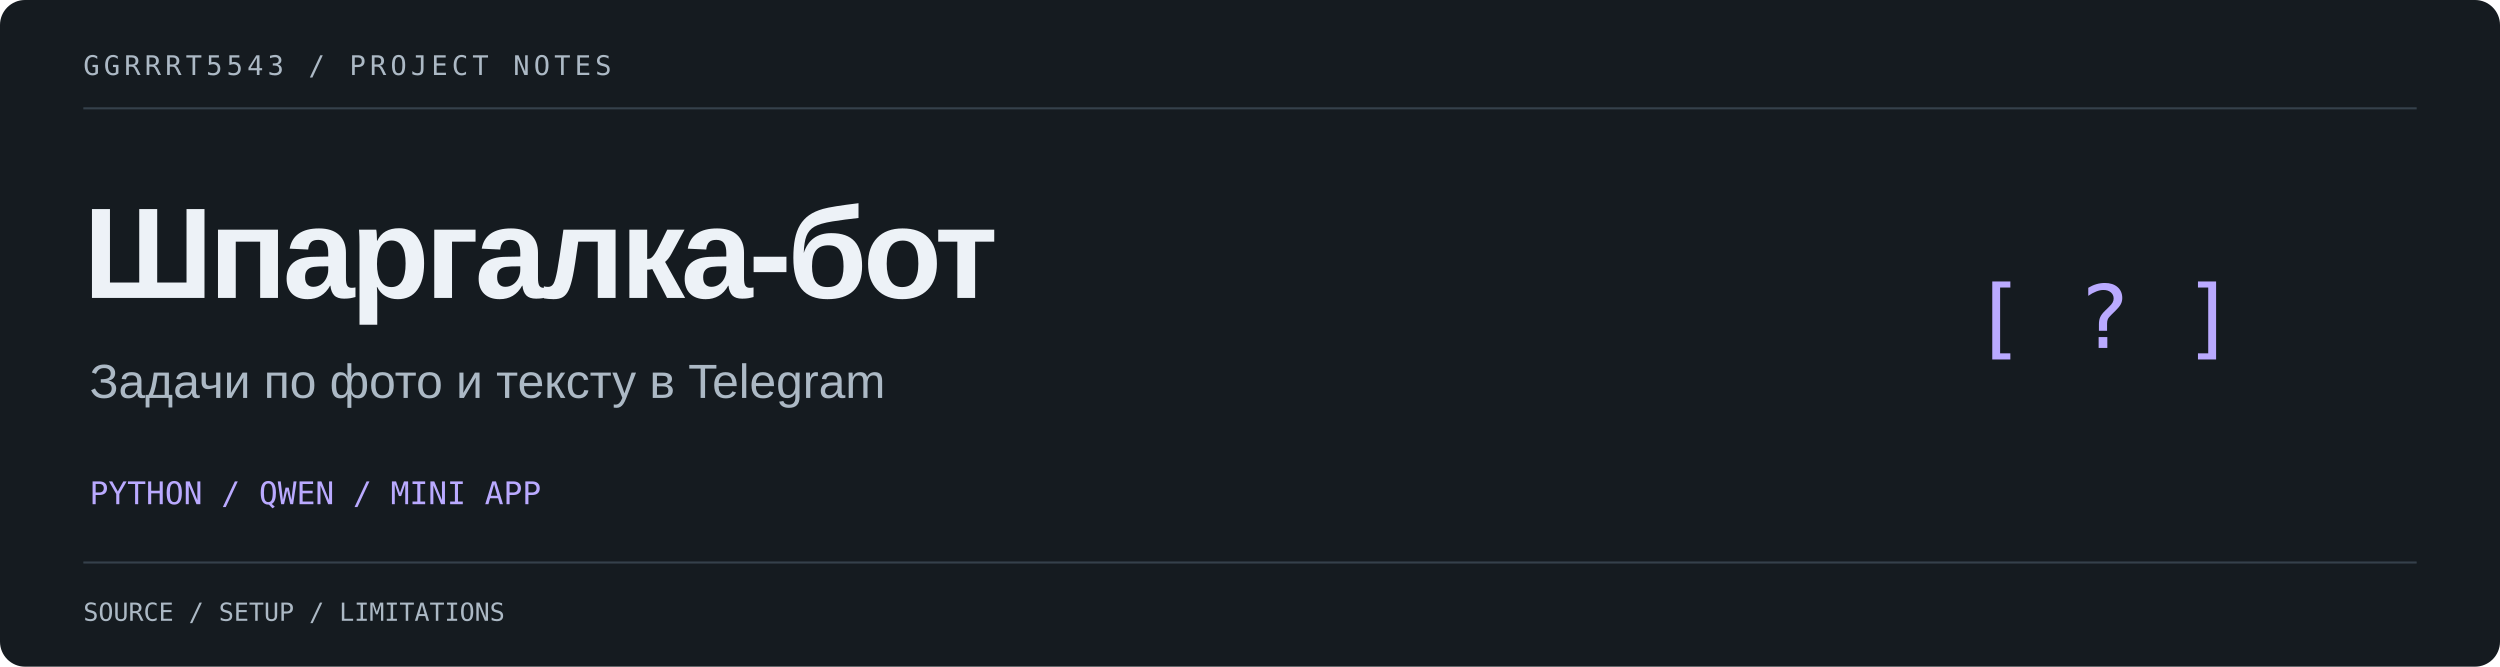
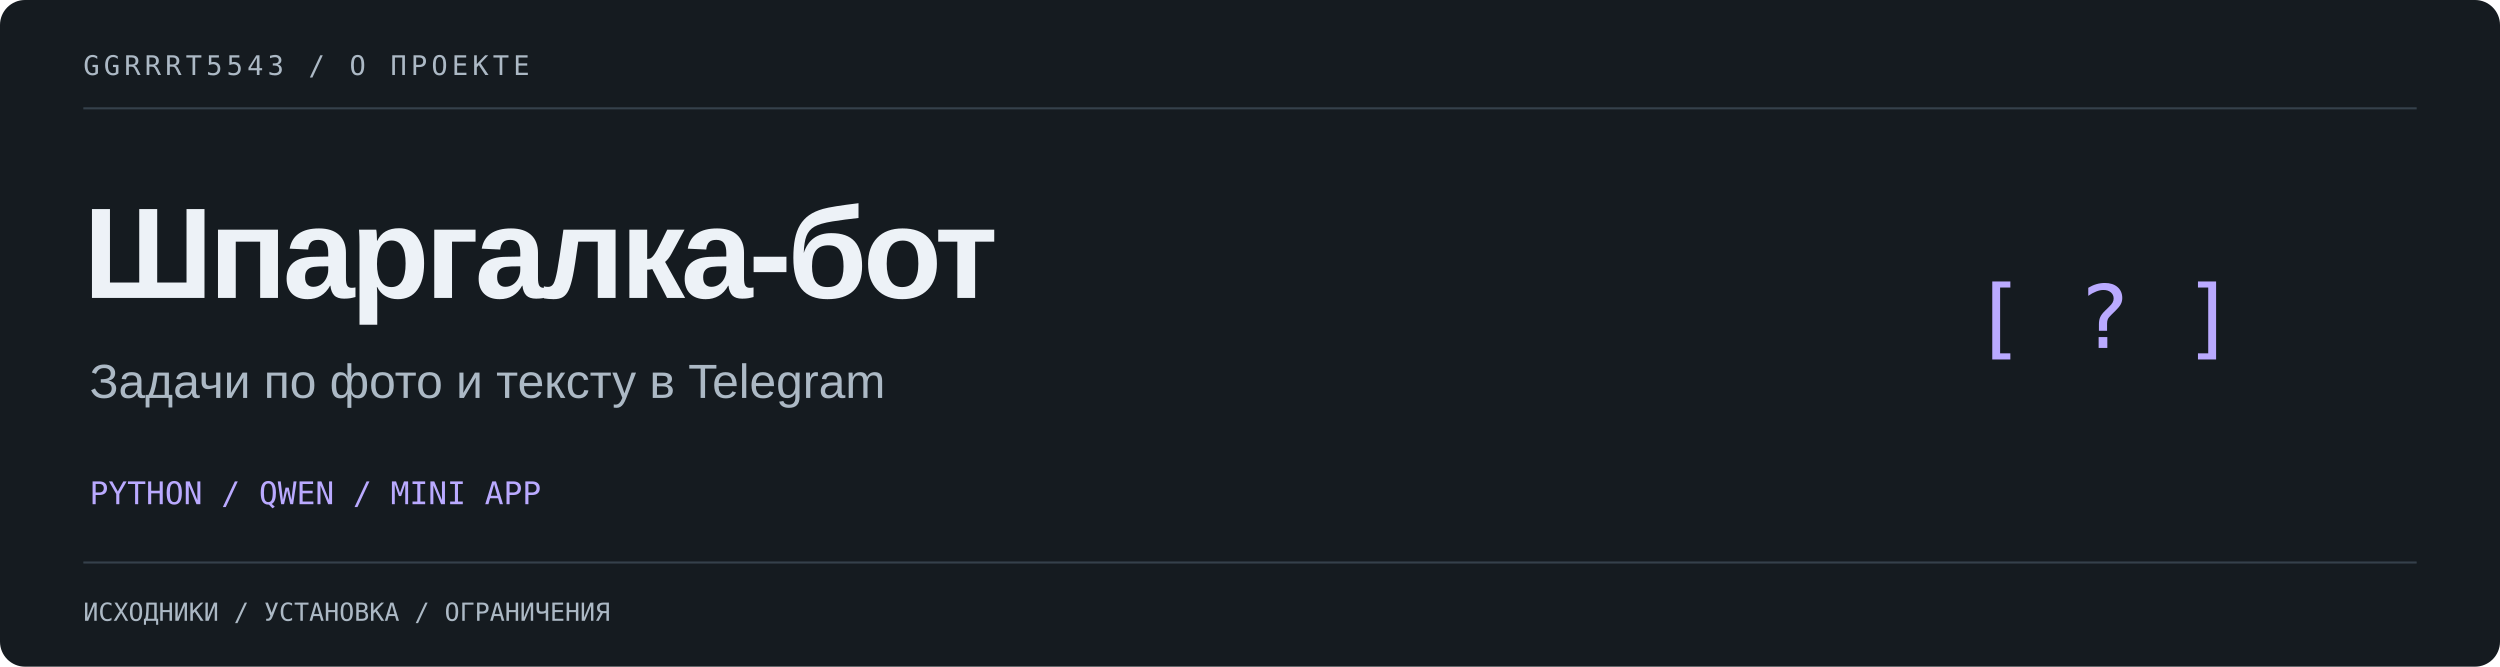
<svg xmlns="http://www.w3.org/2000/svg" width="1200" height="320" viewBox="0 0 1200 320" role="img">
  <rect width="1200" height="320" rx="12" fill="#151b20" />
  <path d="M40 52H1160M40 270H1160" stroke="#35414b" />
-   <text x="40" y="36" font-family="Consolas,monospace" font-size="13" letter-spacing="2" fill="#acb9c5">GGRRRT5543 / PROJECT NOTES</text>
+   <text x="40" y="36" font-family="Consolas,monospace" font-size="13" letter-spacing="2" fill="#acb9c5">GGRRRT5543 / О ПРОЕКТЕ</text>
  <text x="40" y="143" font-family="Arial,sans-serif" font-size="62" font-weight="bold" letter-spacing="-2" fill="#edf2f7">Шпаргалка-бот</text>
  <text x="43" y="191" font-family="Arial,sans-serif" font-size="23" fill="#acb9c5">Задачи по фото и тексту в Telegram</text>
  <text x="43" y="242" font-family="Consolas,monospace" font-size="15" fill="#baaaff">PYTHON / QWEN / MINI APP</text>
  <text x="1010" y="167" font-family="Consolas,monospace" font-size="42" fill="#baaaff" text-anchor="middle">[ ? ]</text>
-   <text x="40" y="298" font-family="Consolas,monospace" font-size="12" fill="#acb9c5">SOURCE / SETUP / LIMITATIONS</text>
+   <text x="40" y="298" font-family="Consolas,monospace" font-size="12" fill="#acb9c5">ИСХОДНИКИ / УСТАНОВКА / ОГРАНИЧЕНИЯ</text>
</svg>
